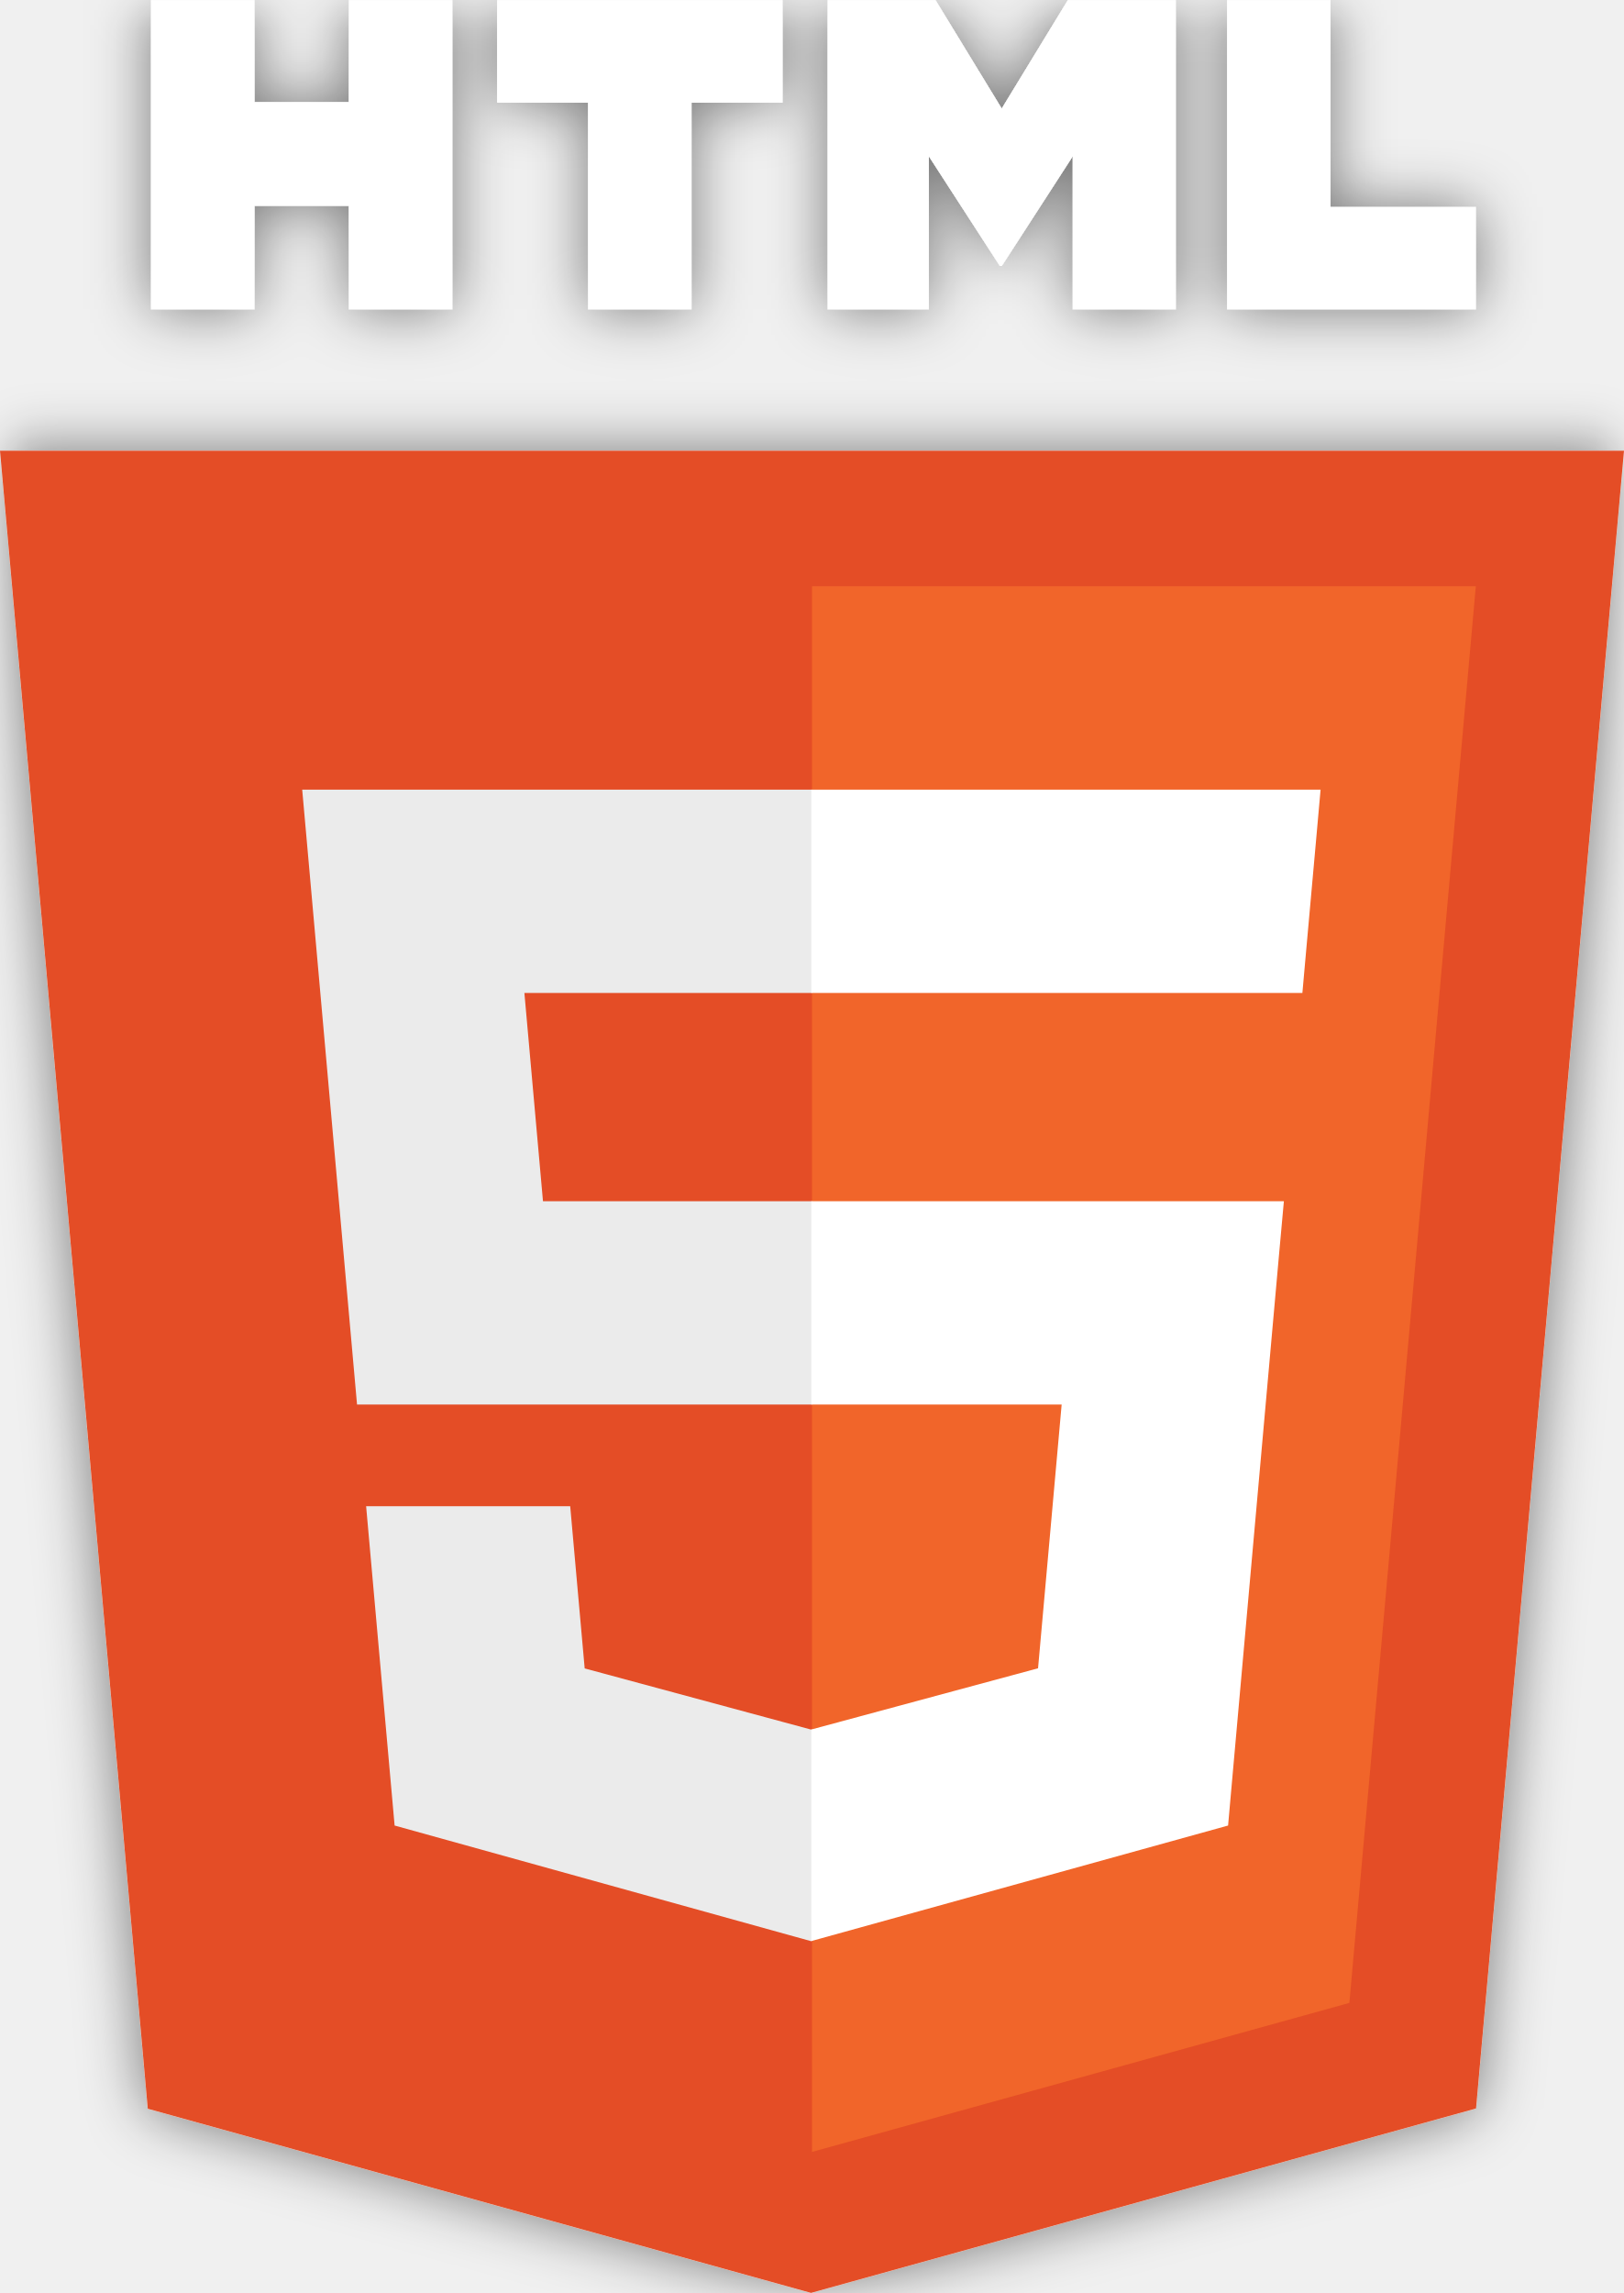
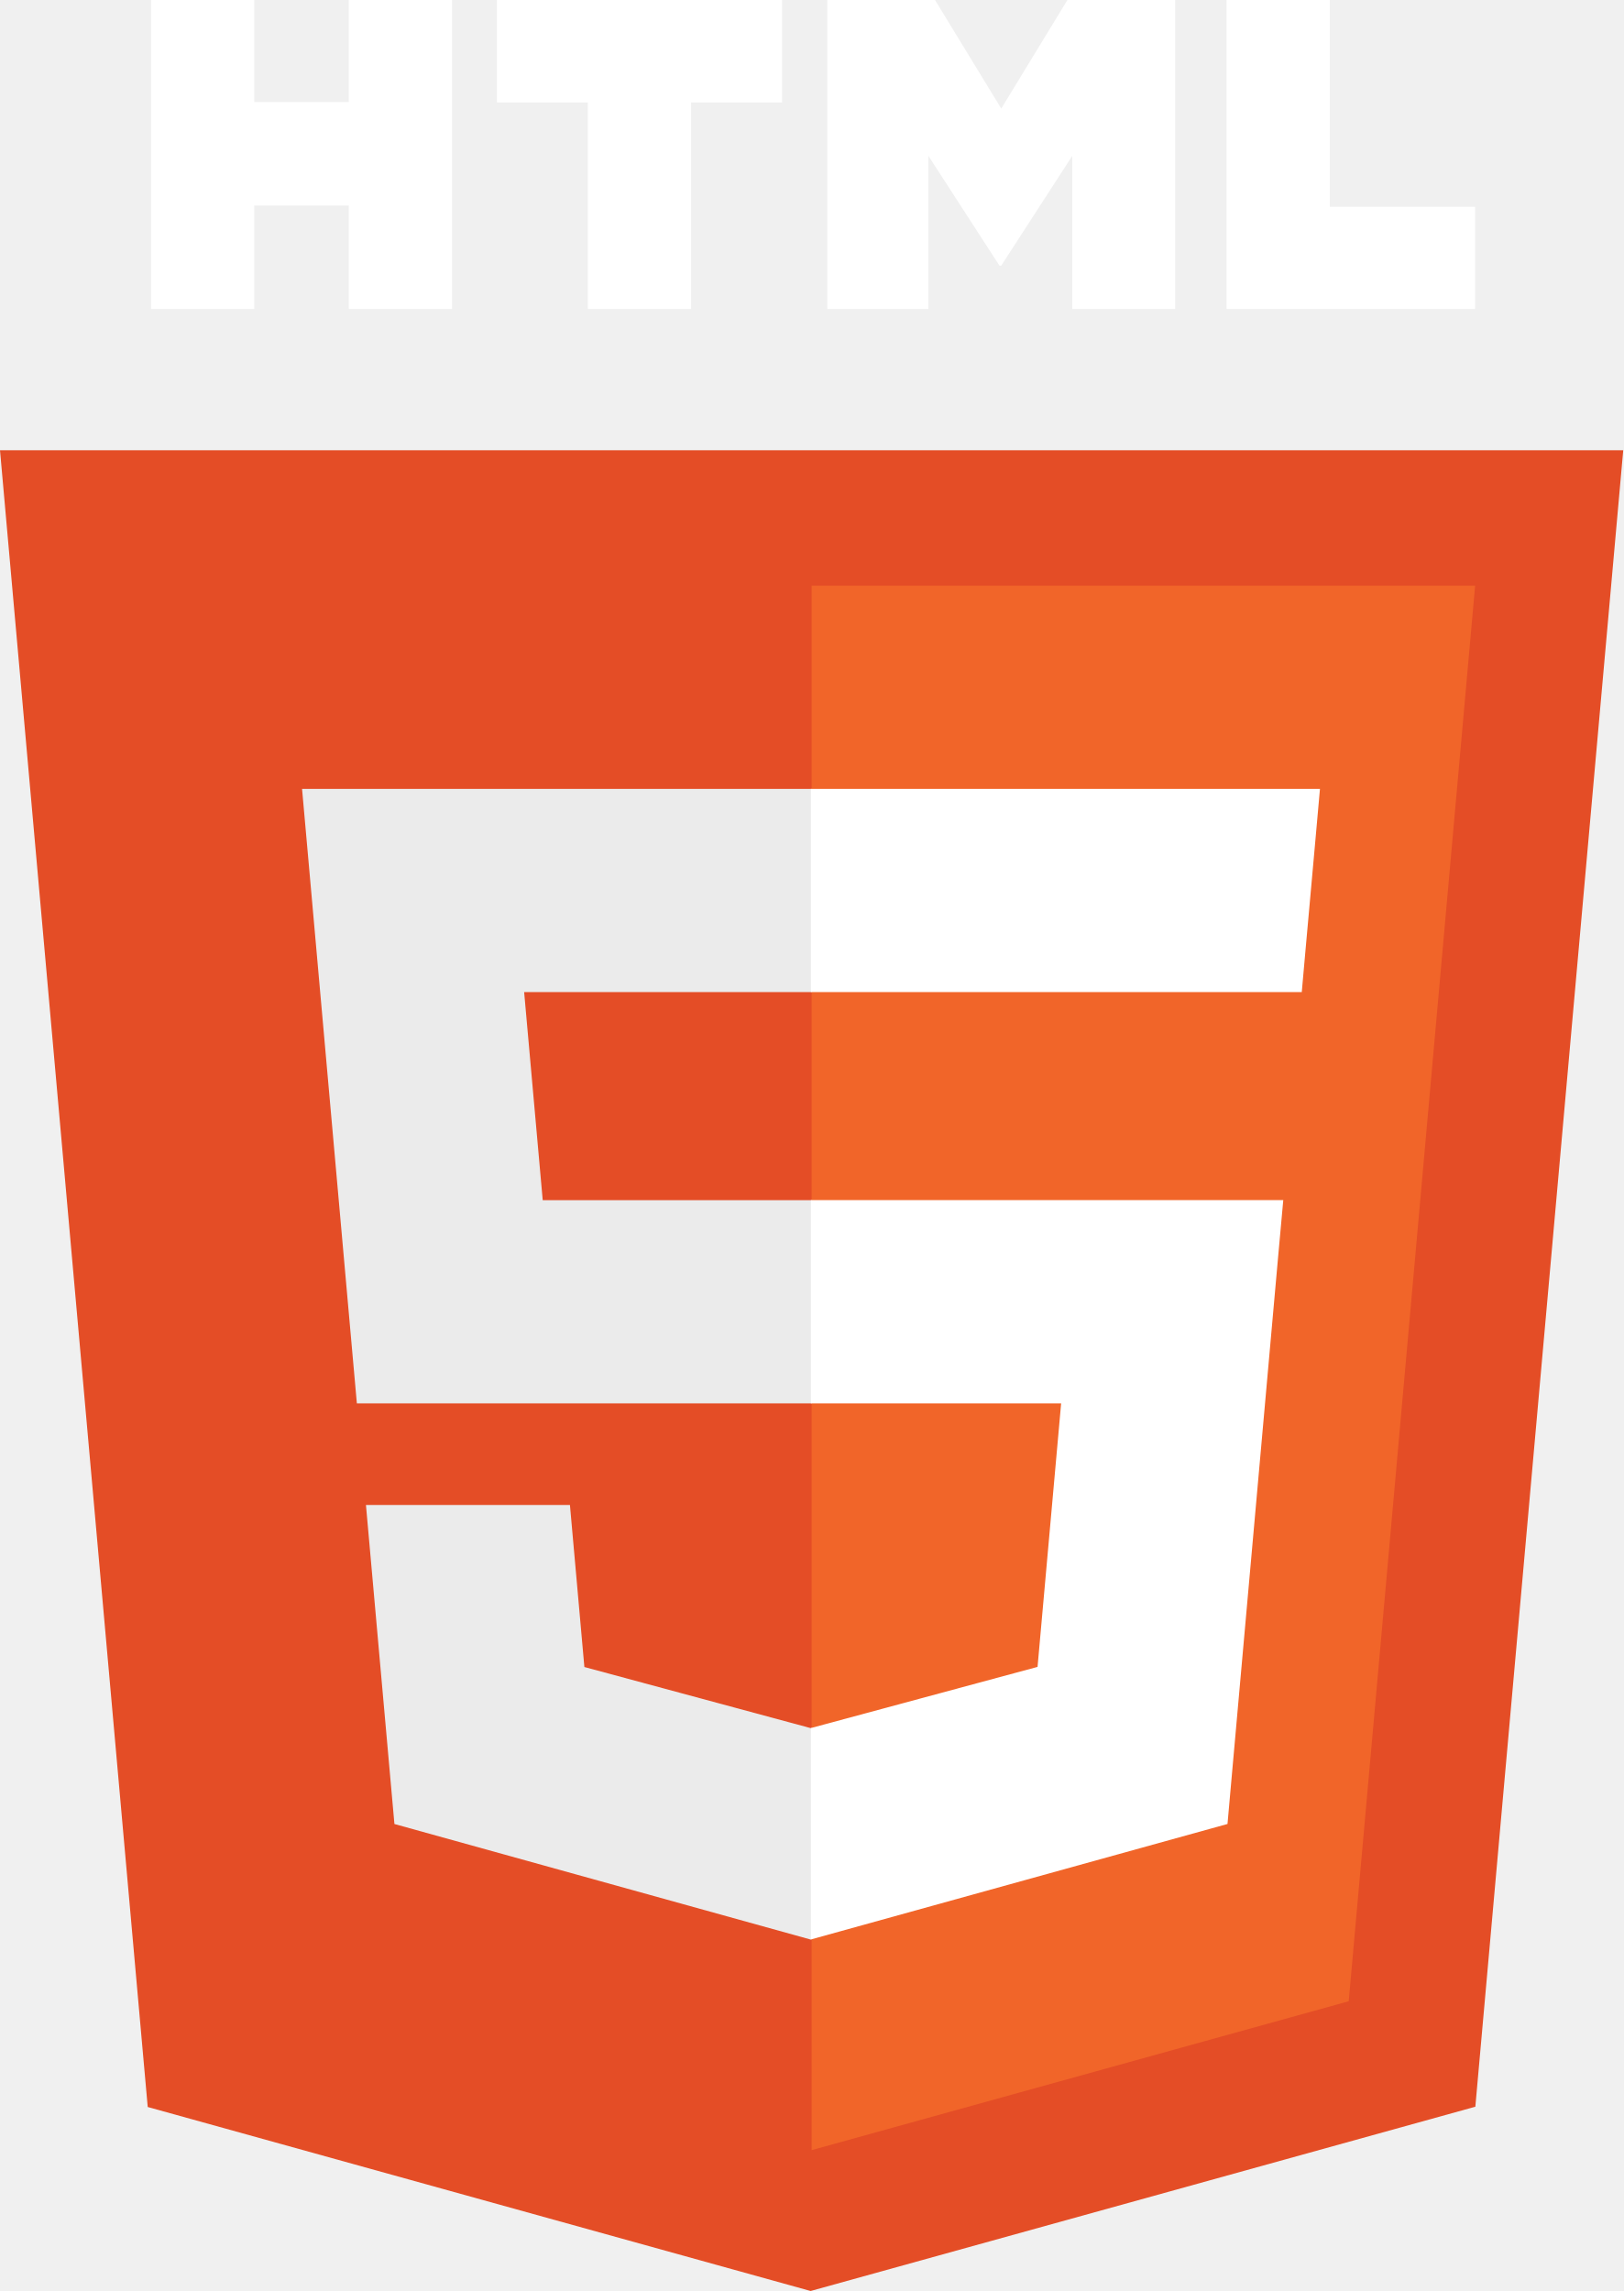
- <svg xmlns="http://www.w3.org/2000/svg" width="1771" height="2500" viewBox="221.807 89.47 440 621.061" enable-background="new 221.807 89.47 440 621.061">
-   <filter id="a" width="150%" height="150%" x="-5%" y="-5%">
-     <feFlood flood-color="#000" result="floodFill" flood-opacity=".5" />
-     <feComposite in="floodFill" in2="SourceAlpha" operator="in" result="coloredAlpha" />
-     <feGaussianBlur in="coloredAlpha" result="blur" stdDeviation="8" />
-     <feComposite in="blur" in2="SourceGraphic" operator="out" result="maskedOffsetBlur" />
-     <feMerge>
-       <feMergeNode in="maskedOffsetBlur" />
-       <feMergeNode in="SourceGraphic" />
-     </feMerge>
-   </filter>
-   <g filter="url(#a)">
-     <path fill="#e44d26" d="M261.849 660.647l-40.042-449.125h440l-40.086 449.054-180.184 49.954z" />
-     <path fill="#f16529" d="M441.807 672.348l145.596-40.367 34.258-383.735H441.807z" />
-     <path fill="#ebebeb" d="M441.807 414.82h-72.888l-5.035-56.406h77.923V303.33H303.683l1.32 14.778 13.538 151.794h123.266zM441.807 557.876l-.242.066-61.346-16.566-3.922-43.93h-55.294l7.718 86.489 112.834 31.323.252-.071z" />
-     <path fill="#FFFFFF" d="M262.745 89.47h27.992v27.656h25.606V89.47h27.993v83.75h-27.993v-28.044h-25.606v28.044h-27.99l-.002-83.75zM381.149 117.244h-24.642V89.47H433.8v27.774h-24.654v55.976H381.15v-55.976h-.001zM446.065 89.47h29.19l17.955 29.428 17.938-29.428h29.2v83.75h-27.882v-41.512l-19.259 29.778h-.481l-19.272-29.778v41.512h-27.39V89.47zM554.277 89.47h28v56.068h39.368v27.682h-67.368V89.47z" />
-     <path fill="#fff" d="M441.617 414.82v55.082h67.83l-6.395 71.44-61.435 16.58v57.307l112.924-31.294.826-9.309 12.946-145.014 1.344-14.792h-14.842zM441.617 303.33v55.084H574.67l1.103-12.382 2.51-27.924 1.318-14.778z" />
+ <svg xmlns="http://www.w3.org/2000/svg" viewBox="0 0 1771 2499.77">
+   <defs>
+     <style>.cls-1{fill:#e44d26;}.cls-2{fill:#f16529;}.cls-3{fill:#ebebeb;}.cls-4{fill:#fff;}</style>
+   </defs>
+   <g id="Layer_2" data-name="Layer 2">
+     <g id="html-icon">
+       <g id="html-icon-group">
+         <path id="orange-bg" class="cls-1" d="M161.17,2299,0,491.26H1771L1609.65,2298.7,884.41,2499.77Z" />
+         <path id="orange-overlay" class="cls-2" d="M885.5,2346.08l586-162.47L1609.41,639.07H885.5Z" />
+         <path id="five-left" class="cls-3" d="M885.5,1309.53H592.13l-20.27-227H885.5V860.79H329.55l5.31,59.48,54.49,611H885.5Zm0,575.8-1,.27-246.92-66.68L621.82,1642.1H399.26l31.07,348.12L884.49,2116.3l1-.29Z" />
+         <path id="html-text" class="cls-4" d="M164.78,0H277.44V111.32H380.51V0H493.18V337.09H380.51V224.22H277.44V337.09H164.78ZM641.35,111.79H542.17V0h311.1V111.79H754v225.3H641.36V111.79ZM902.64,0h117.49l72.27,118.45L1164.6,0h117.53V337.09H1169.9V170l-77.52,119.85h-1.93L1012.88,170V337.09H902.63V0Zm435.55,0h112.7V225.67h158.46V337.09H1338.19Z" />
+         <path id="five-right" class="cls-4" d="M884.74,1309.53v221.71h273L1132,1818.79l-247.27,66.73v230.66l454.51-126,3.33-37.47,52.11-583.68,5.41-59.54H884.74Zm0-448.74V1082.5h535.53l4.44-49.84,10.11-112.39,5.3-59.48Z" />
+       </g>
+     </g>
  </g>
</svg>
